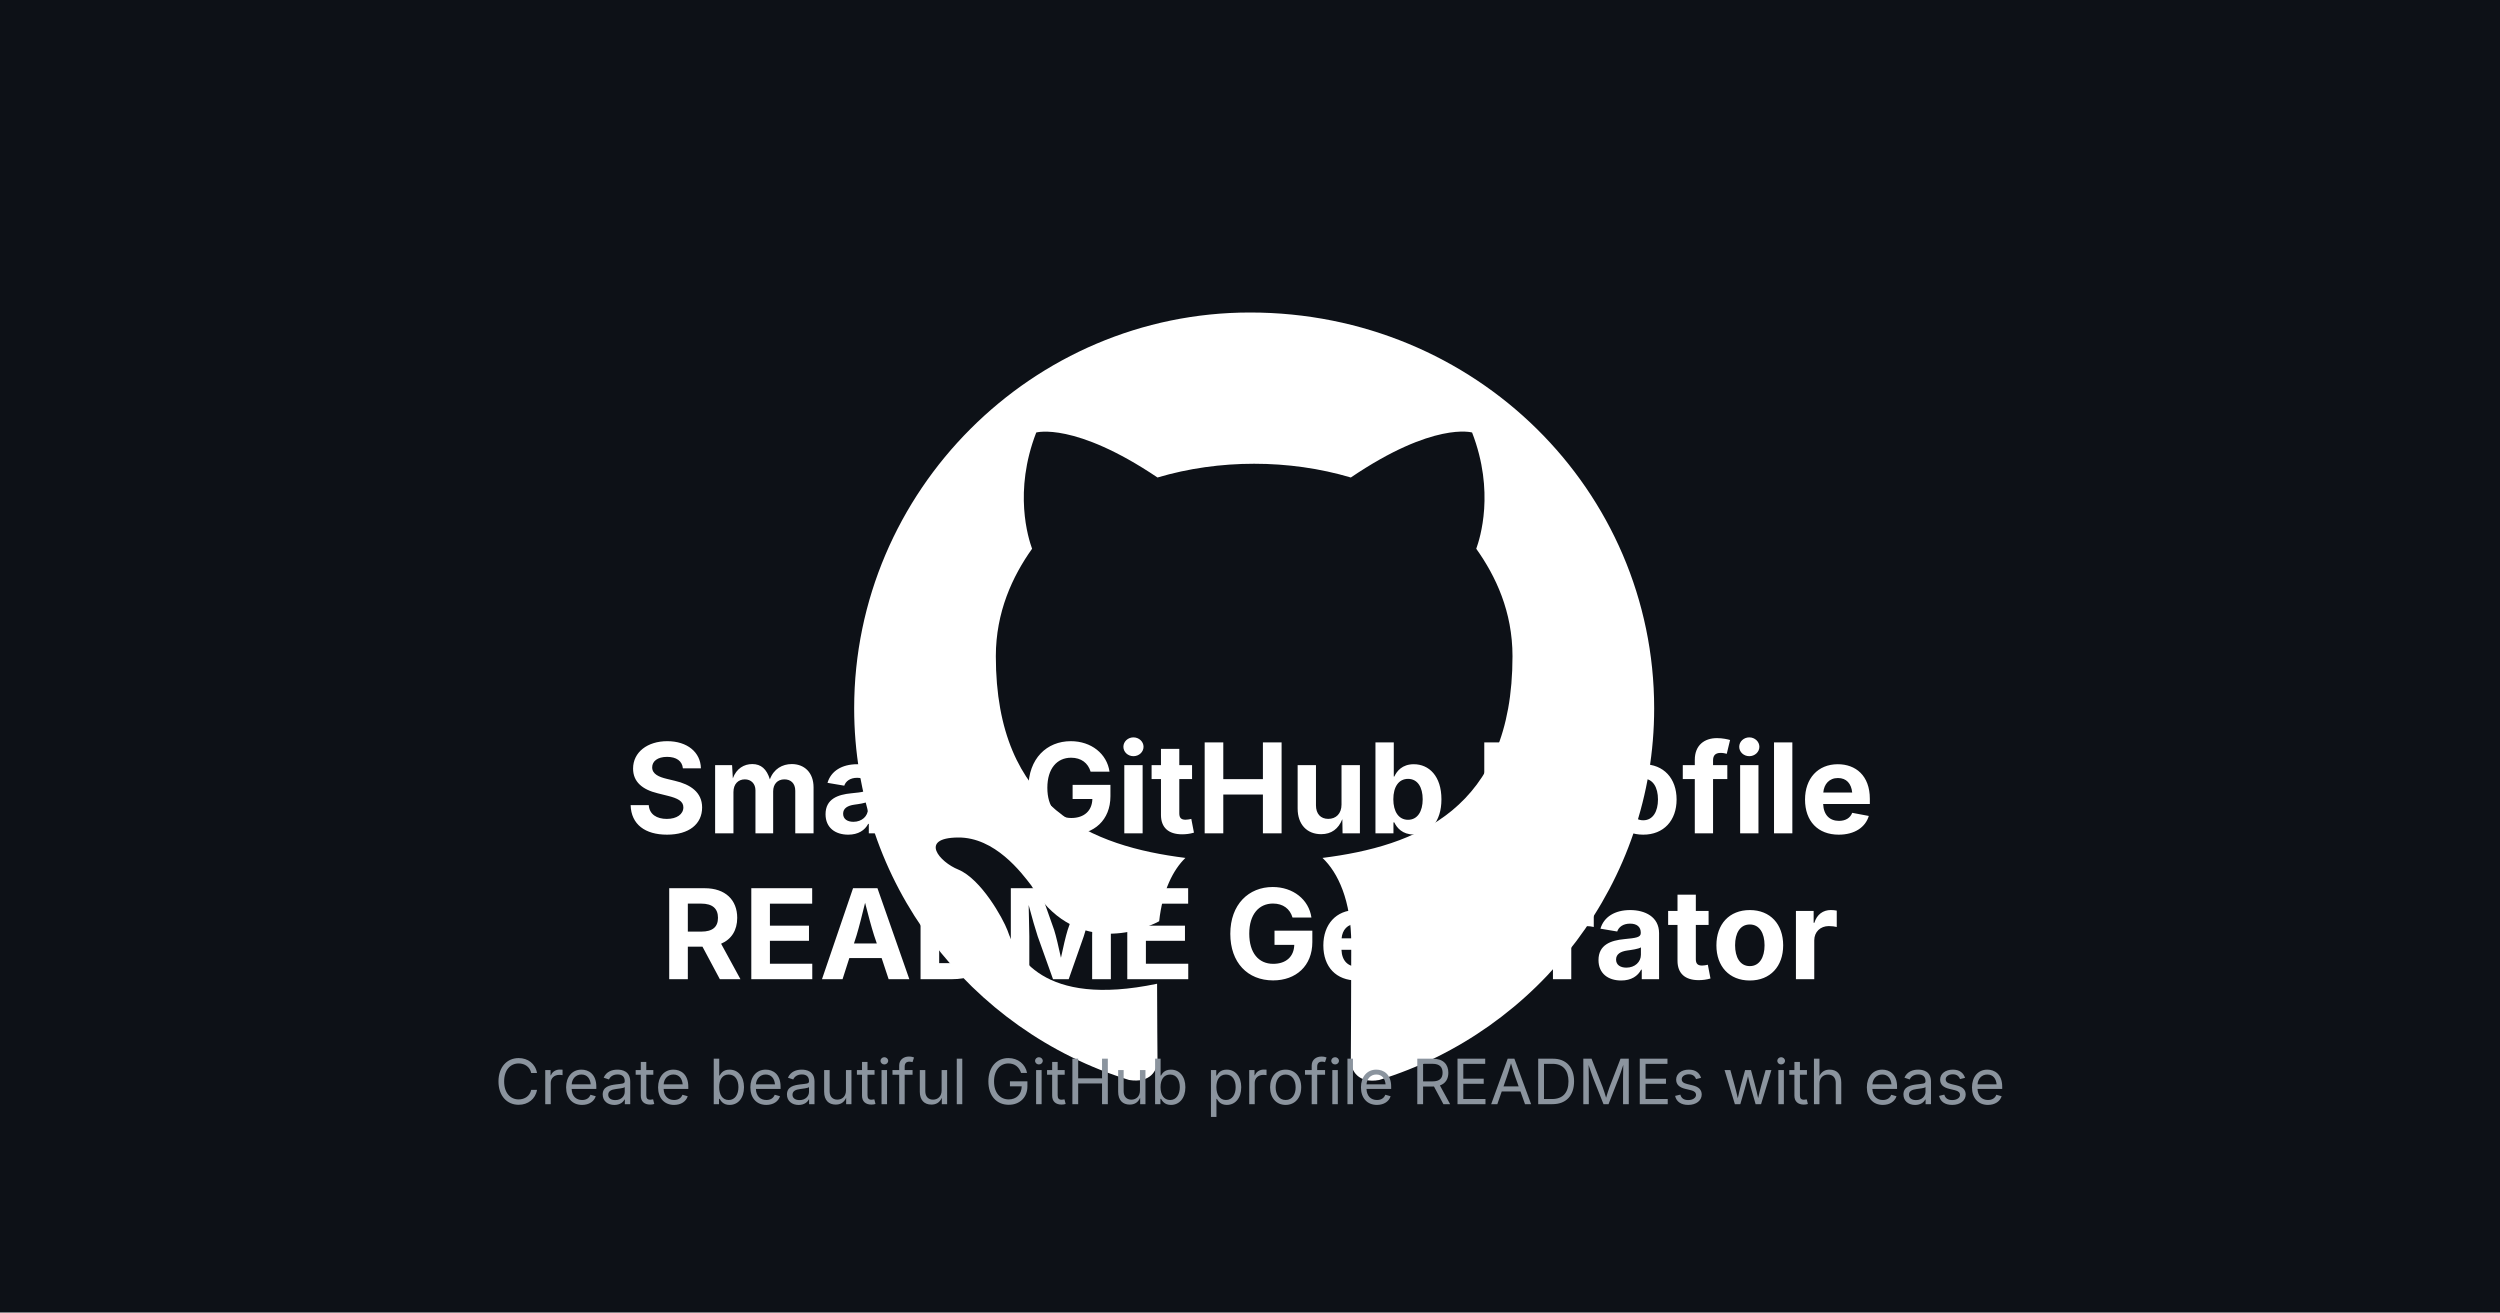
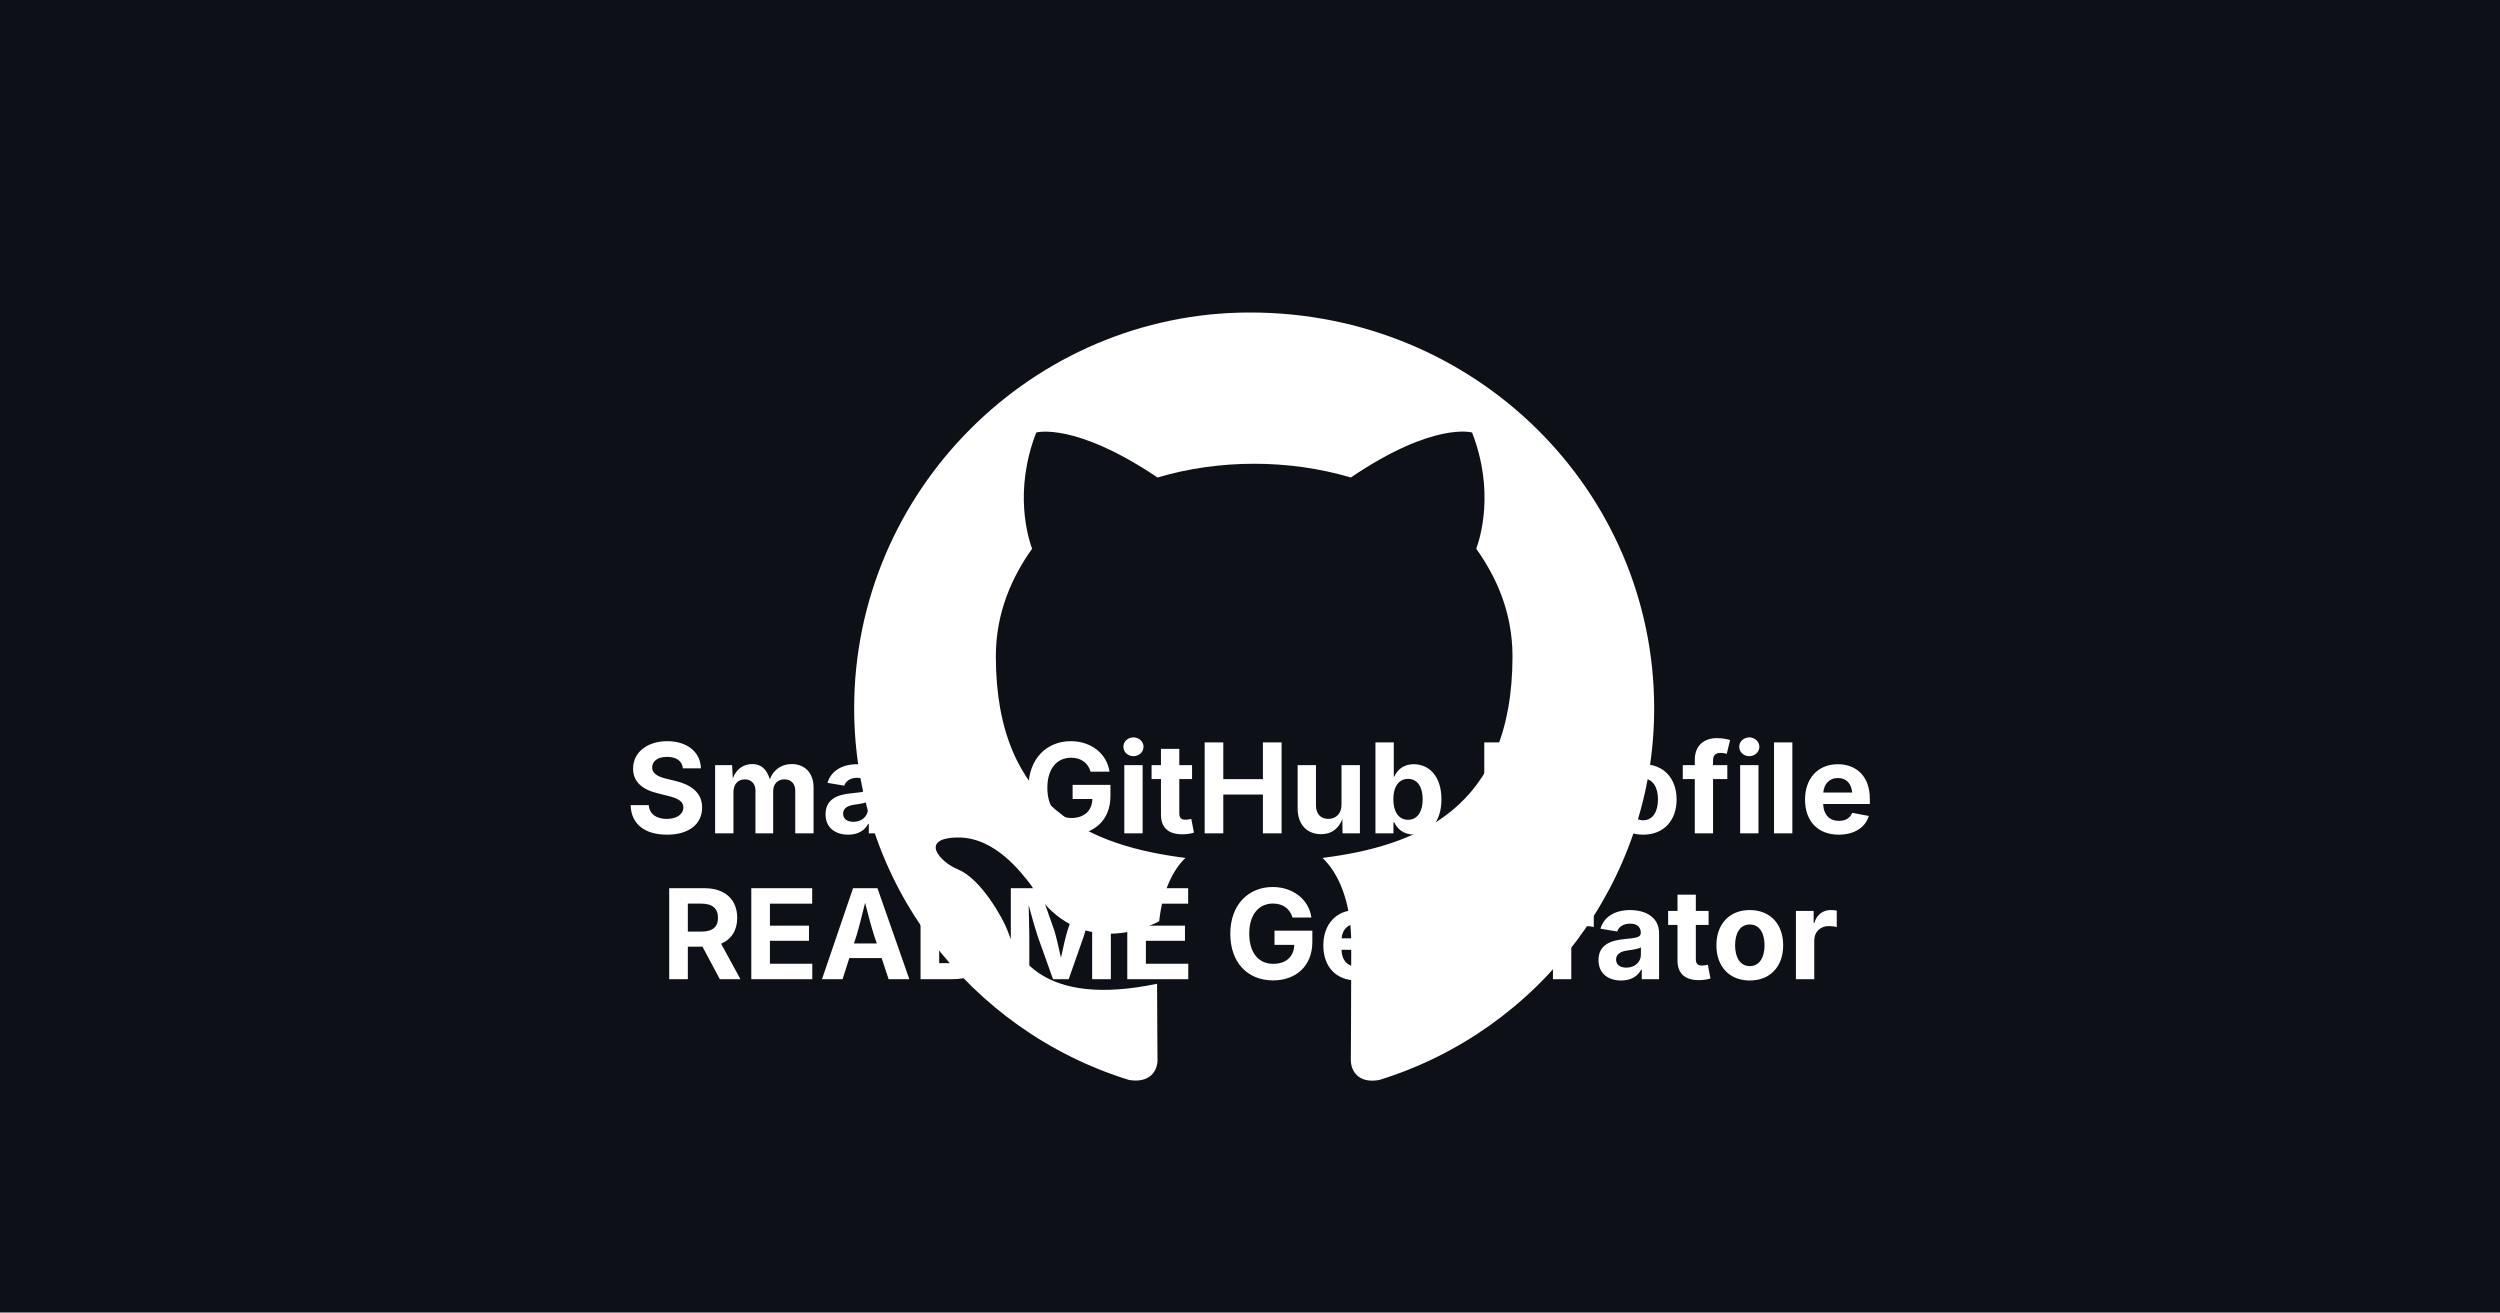
<svg xmlns="http://www.w3.org/2000/svg" width="1200" height="630" viewBox="0 0 1200 630" fill="none">
  <rect width="1200" height="630" fill="#0D1117" />
  <path d="M600 150C495.6 150 410 235.6 410 340C410 423.6 465.4 494.8 542 518.4C552 520 555.6 514 555.6 508.8C555.6 504.2 555.4 489.4 555.4 472.2C500 483.8 487.6 458.2 483.6 446.6C481.4 440.8 471 422 460 417.4C451 413.8 441 402.2 459.8 402C477.6 401.8 490.4 419 495 425C515 458.4 546.8 447.4 556.4 442.2C558 427.4 563.2 417.4 569 411.8C524.6 406.2 478 388.4 478 315C478 293.8 486 276.6 495.4 263.4C493.6 258.4 486.4 236 497.4 207.6C497.4 207.6 515.8 202.4 555.6 229.2C570.4 224.8 586.2 222.6 602 222.6C617.8 222.6 633.6 224.8 648.4 229.2C688.2 202.2 706.6 207.6 706.6 207.6C717.6 236 710.4 258.4 708.6 263.4C718 276.6 726 293.6 726 315C726 388.8 679.2 406.2 634.8 411.8C642.2 418.8 648.6 432.2 648.6 453C648.6 483 648.4 502.2 648.4 508.8C648.4 514 652 520.2 662 518.4C738.6 494.8 794 423.4 794 340C794 235.6 708.4 150 600 150Z" fill="white" />
  <text x="600" y="400" font-family="Inter, sans-serif" font-size="60" font-weight="bold" fill="white" text-anchor="middle">Smart GitHub Profile</text>
  <text x="600" y="470" font-family="Inter, sans-serif" font-size="60" font-weight="bold" fill="white" text-anchor="middle">README Generator</text>
-   <text x="600" y="530" font-family="Inter, sans-serif" font-size="30" fill="#8B949E" text-anchor="middle">Create beautiful GitHub profile READMEs with ease</text>
</svg>
